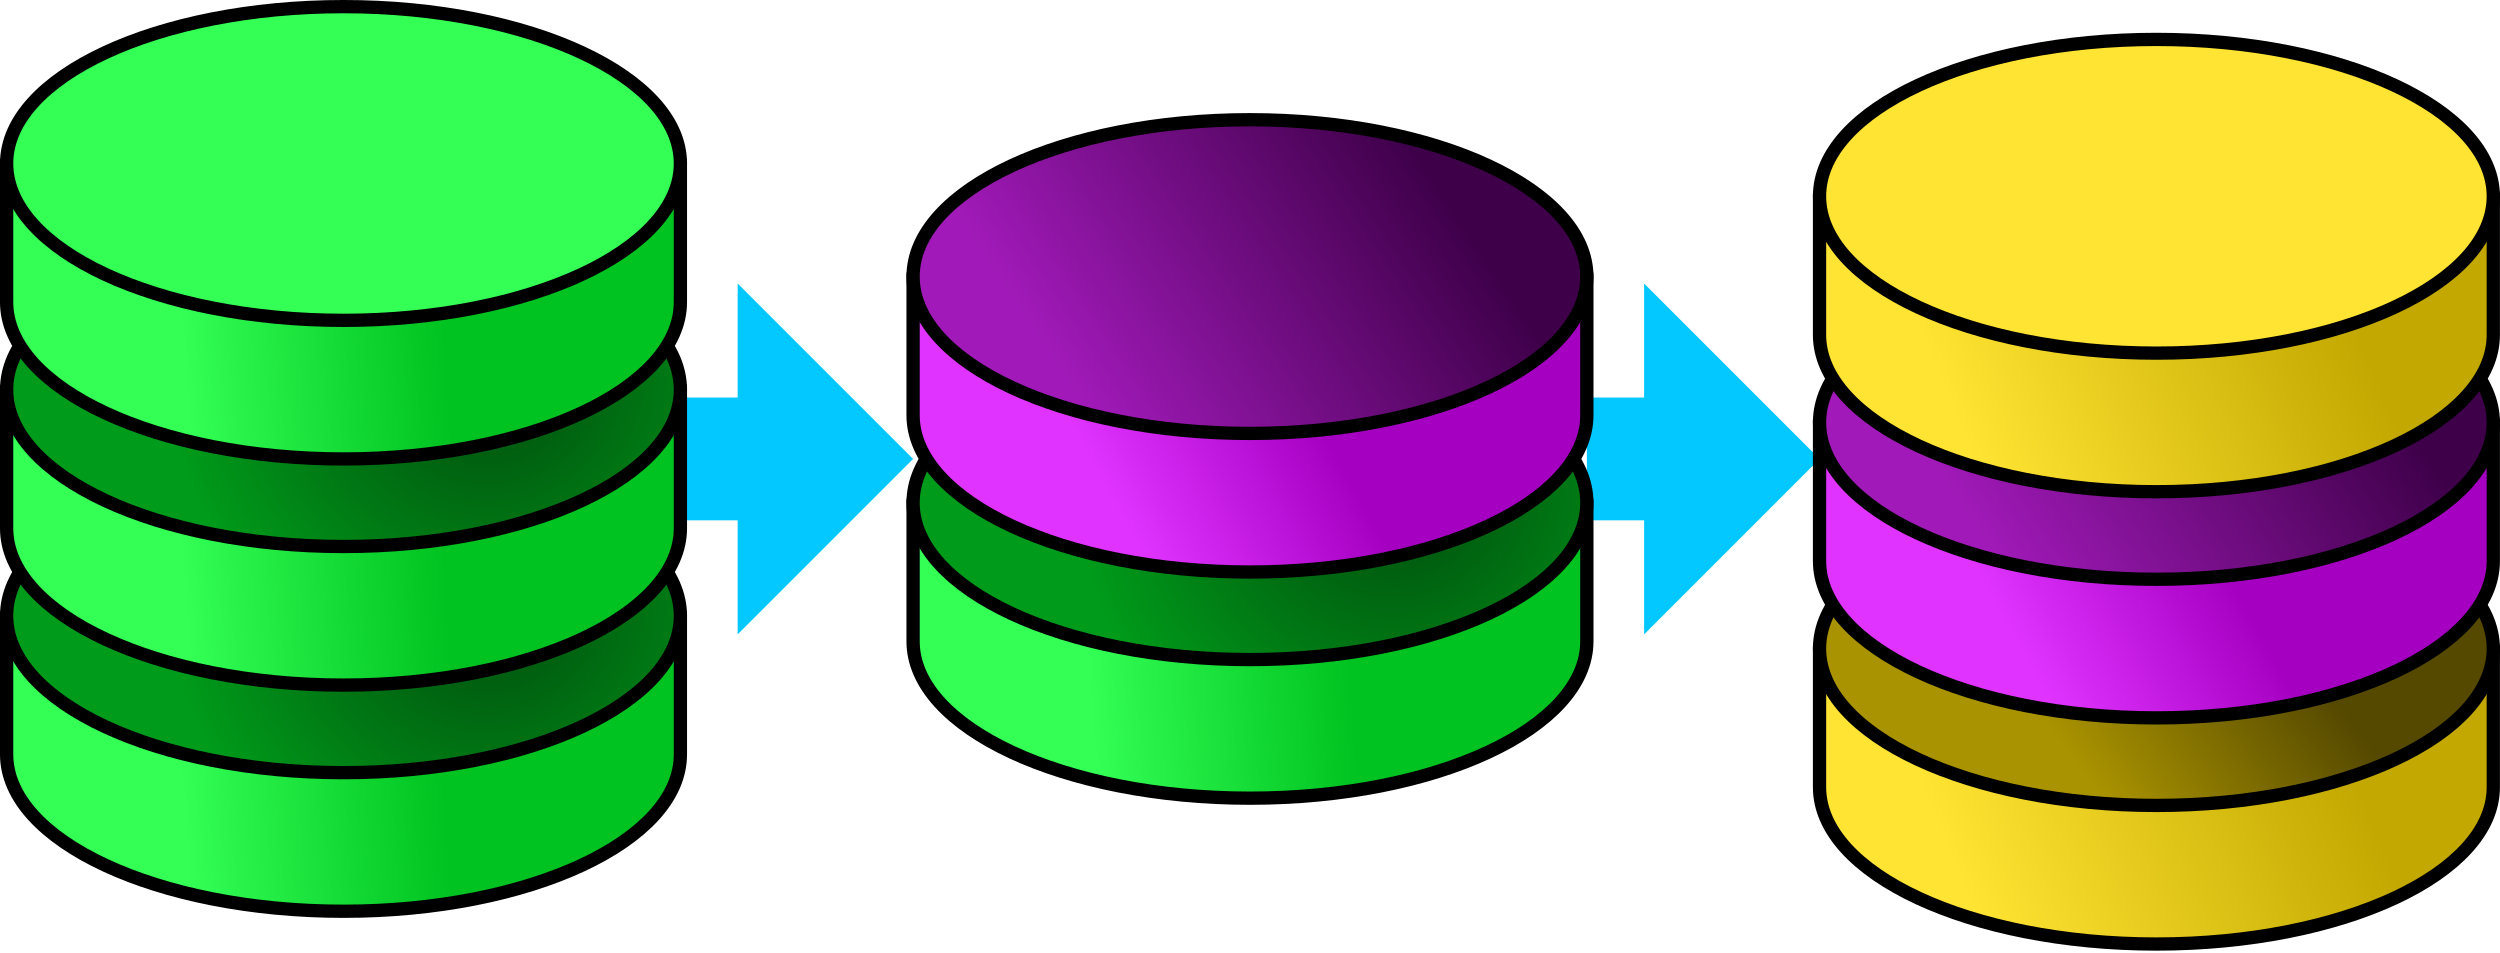
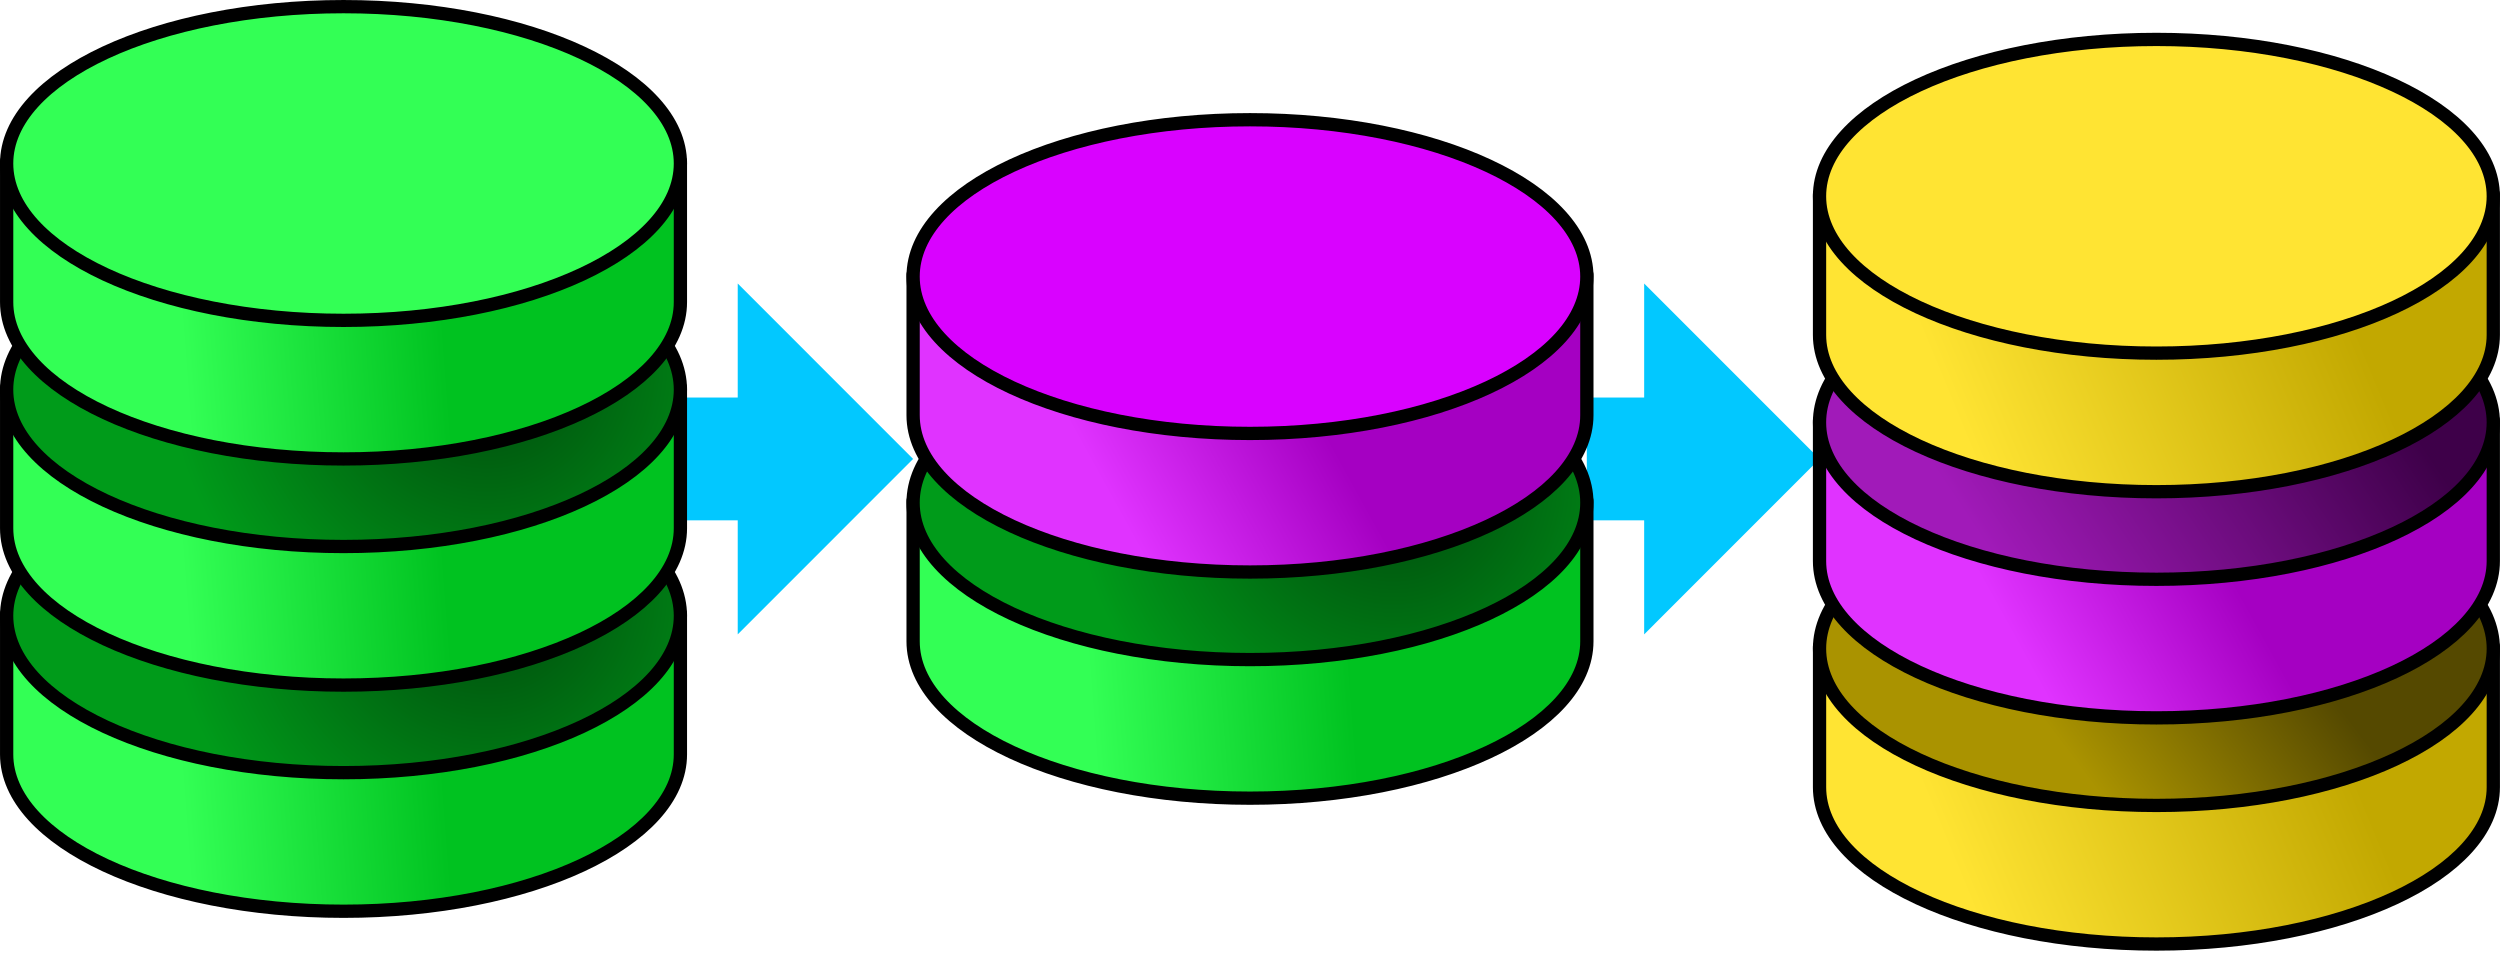
<svg xmlns="http://www.w3.org/2000/svg" width="100%" height="100%" viewBox="0 0 785 299" version="1.1" xml:space="preserve" style="fill-rule:evenodd;clip-rule:evenodd;stroke-linecap:round;stroke-linejoin:round;stroke-miterlimit:1.5;">
-   <path d="M498.271,163.389L498.271,124.829L516.248,124.829L516.248,89.023L571.334,144.109L516.248,199.195L516.248,163.389L498.271,163.389Z" style="fill:rgb(2,200,255);" />
-   <path d="M213.645,163.389L213.645,124.829L231.623,124.829L231.623,89.023L286.709,144.109L231.623,199.195L231.623,163.389L213.645,163.389Z" style="fill:rgb(2,200,255);" />
-   <g>
-     <g>
-       <path d="M2.083,236.881L2.083,192.71L213.645,192.71L213.645,236.881C213.645,264.064 166.246,286.134 107.864,286.134C49.482,286.134 2.083,264.064 2.083,236.881Z" style="fill:url(#_Linear1);stroke:black;stroke-width:4.17px;" />
-       <ellipse cx="107.864" cy="193.362" rx="105.781" ry="49.253" style="fill:url(#_Radial2);stroke:black;stroke-width:4.17px;" />
+   <g transform="matrix(1,0,0,1,-127.504,-229.599)">
+     <g transform="matrix(3.35991,0,0,4.79786,-5132.05,-3024.01)">
+       <path d="M1713.68,712.192L1713.68,704.155L1719.04,704.155L1719.04,696.692L1735.43,708.173L1719.04,719.655L1719.04,712.192L1713.68,712.192Z" style="fill:rgb(2,200,255);" />
    </g>
-     <g>
-       <path d="M2.083,165.868L2.083,121.697L213.645,121.697L213.645,165.868C213.645,193.052 166.246,215.121 107.864,215.121C49.482,215.121 2.083,193.052 2.083,165.868Z" style="fill:url(#_Linear3);stroke:black;stroke-width:4.17px;" />
-       <ellipse cx="107.864" cy="122.349" rx="105.781" ry="49.253" style="fill:url(#_Radial4);stroke:black;stroke-width:4.17px;" />
+     <g transform="matrix(3.35991,0,0,4.79786,-5416.67,-3024.01)">
+       <path d="M1713.68,712.192L1713.68,704.155L1719.04,704.155L1719.04,696.692L1735.43,708.173L1719.04,719.655L1719.04,712.192L1713.68,712.192Z" style="fill:rgb(2,200,255);" />
    </g>
-     <g>
-       <path d="M2.083,94.856L2.083,50.684L213.645,50.684L213.645,94.856C213.645,122.039 166.246,144.109 107.864,144.109C49.482,144.109 2.083,122.039 2.083,94.856Z" style="fill:url(#_Linear5);stroke:black;stroke-width:4.17px;" />
-       <ellipse cx="107.864" cy="51.336" rx="105.781" ry="49.253" style="fill:rgb(51,255,85);stroke:black;stroke-width:4.17px;" />
+     <g transform="matrix(1,0,0,1,-1283.2,-663.113)">
+       <g transform="matrix(0.503364,0,0,0.503364,799.203,335.379)">
+         <g transform="matrix(1,0,0,1,60.9794,271.708)">
+           <path d="M1158,1306.11L1158,1218.35L1578.29,1218.35L1578.29,1306.11C1578.29,1360.11 1484.13,1403.95 1368.14,1403.95C1252.16,1403.95 1158,1360.11 1158,1306.11Z" style="fill:url(#_Linear1);stroke:black;stroke-width:8.28px;" />
+         </g>
+         <g transform="matrix(1,0,0,1,60.9794,185.252)">
+           <ellipse cx="1368.14" cy="1306.11" rx="210.148" ry="97.848" style="fill:url(#_Radial2);stroke:black;stroke-width:8.28px;" />
+         </g>
+       </g>
+       <g transform="matrix(0.503364,0,0,0.503364,799.203,264.366)">
+         <g transform="matrix(1,0,0,1,60.9794,271.708)">
+           <path d="M1158,1306.11L1158,1218.35L1578.29,1218.35L1578.29,1306.11C1578.29,1360.11 1484.13,1403.95 1368.14,1403.95C1252.16,1403.95 1158,1360.11 1158,1306.11Z" style="fill:url(#_Linear3);stroke:black;stroke-width:8.28px;" />
+         </g>
+         <g transform="matrix(1,0,0,1,60.9794,185.252)">
+           <ellipse cx="1368.14" cy="1306.11" rx="210.148" ry="97.848" style="fill:url(#_Radial4);stroke:black;stroke-width:8.28px;" />
+         </g>
+       </g>
+       <g transform="matrix(0.503364,0,0,0.503364,799.203,193.354)">
+         <g transform="matrix(1,0,0,1,60.9794,271.708)">
+           <path d="M1158,1306.11L1158,1218.35L1578.29,1218.35L1578.29,1306.11C1578.29,1360.11 1484.13,1403.95 1368.14,1403.95C1252.16,1403.95 1158,1360.11 1158,1306.11Z" style="fill:url(#_Linear5);stroke:black;stroke-width:8.28px;" />
+         </g>
+         <g transform="matrix(1,0,0,1,60.9794,185.252)">
+           <ellipse cx="1368.14" cy="1306.11" rx="210.148" ry="97.848" style="fill:rgb(51,255,85);stroke:black;stroke-width:8.28px;" />
+         </g>
+       </g>
    </g>
-   </g>
-   <g>
-     <path d="M571.334,247.173L571.334,203.002L782.896,203.002L782.896,247.173C782.896,274.357 735.497,296.426 677.115,296.426C618.733,296.426 571.334,274.357 571.334,247.173Z" style="fill:url(#_Linear6);stroke:black;stroke-width:4.17px;" />
-     <ellipse cx="677.115" cy="203.654" rx="105.781" ry="49.253" style="fill:url(#_Linear7);stroke:black;stroke-width:4.17px;" />
-   </g>
-   <g>
-     <g>
-       <path d="M571.334,176.161L571.334,131.99L782.896,131.99L782.896,176.161C782.896,203.344 735.497,225.414 677.115,225.414C618.733,225.414 571.334,203.344 571.334,176.161Z" style="fill:url(#_Linear8);stroke:black;stroke-width:4.17px;" />
-       <ellipse cx="677.115" cy="132.642" rx="105.781" ry="49.253" style="fill:url(#_Linear9);stroke:black;stroke-width:4.17px;" />
+     <g transform="matrix(0.503364,0,0,0.503364,85.2506,-317.442)">
+       <g transform="matrix(1,0,0,1,60.9794,271.708)">
+         <path d="M1158,1306.11L1158,1218.35L1578.29,1218.35L1578.29,1306.11C1578.29,1360.11 1484.13,1403.95 1368.14,1403.95C1252.16,1403.95 1158,1360.11 1158,1306.11Z" style="fill:url(#_Linear6);stroke:black;stroke-width:8.28px;" />
+       </g>
+       <g transform="matrix(1,0,0,1,60.9794,185.252)">
+         <ellipse cx="1368.14" cy="1306.11" rx="210.148" ry="97.848" style="fill:url(#_Linear7);stroke:black;stroke-width:8.28px;" />
+       </g>
    </g>
-     <g>
-       <path d="M571.334,105.148L571.334,60.977L782.896,60.977L782.896,105.148C782.896,132.332 735.497,154.401 677.115,154.401C618.733,154.401 571.334,132.332 571.334,105.148Z" style="fill:url(#_Linear10);stroke:black;stroke-width:4.17px;" />
-       <ellipse cx="677.115" cy="61.629" rx="105.781" ry="49.253" style="fill:rgb(255,228,51);stroke:black;stroke-width:4.17px;" />
+     <g transform="matrix(1,0,0,1,-999.373,-652.821)">
+       <g transform="matrix(0.503364,0,0,0.503364,1084.62,264.366)">
+         <g transform="matrix(1,0,0,1,60.9794,271.708)">
+           <path d="M1158,1306.11L1158,1218.35L1578.29,1218.35L1578.29,1306.11C1578.29,1360.11 1484.13,1403.95 1368.14,1403.95C1252.16,1403.95 1158,1360.11 1158,1306.11Z" style="fill:url(#_Linear8);stroke:black;stroke-width:8.28px;" />
+         </g>
+         <g transform="matrix(1,0,0,1,60.9794,185.252)">
+           <ellipse cx="1368.14" cy="1306.11" rx="210.148" ry="97.848" style="fill:url(#_Linear9);stroke:black;stroke-width:8.28px;" />
+         </g>
+       </g>
+       <g transform="matrix(0.503364,0,0,0.503364,1084.62,193.354)">
+         <g transform="matrix(1,0,0,1,60.9794,271.708)">
+           <path d="M1158,1306.11L1158,1218.35L1578.29,1218.35L1578.29,1306.11C1578.29,1360.11 1484.13,1403.95 1368.14,1403.95C1252.16,1403.95 1158,1360.11 1158,1306.11Z" style="fill:url(#_Linear10);stroke:black;stroke-width:8.28px;" />
+         </g>
+         <g transform="matrix(1,0,0,1,60.9794,185.252)">
+           <ellipse cx="1368.14" cy="1306.11" rx="210.148" ry="97.848" style="fill:rgb(255,228,51);stroke:black;stroke-width:8.28px;" />
+         </g>
+       </g>
    </g>
-   </g>
-   <g>
-     <g>
-       <path d="M286.709,201.375L286.709,157.203L498.271,157.203L498.271,201.375C498.271,228.558 450.872,250.628 392.49,250.628C334.108,250.628 286.709,228.558 286.709,201.375Z" style="fill:url(#_Linear11);stroke:black;stroke-width:4.17px;" />
-       <ellipse cx="392.49" cy="157.855" rx="105.781" ry="49.253" style="fill:url(#_Radial12);stroke:black;stroke-width:4.17px;" />
-     </g>
-     <g>
-       <path d="M286.709,130.362L286.709,86.191L498.271,86.191L498.271,130.362C498.271,157.545 450.872,179.615 392.49,179.615C334.108,179.615 286.709,157.545 286.709,130.362Z" style="fill:url(#_Linear13);stroke:black;stroke-width:4.17px;" />
-       <ellipse cx="392.49" cy="86.843" rx="105.781" ry="49.253" style="fill:url(#_Linear14);stroke:black;stroke-width:4.17px;" />
+     <g transform="matrix(1,0,0,1,-1604.1,-690.359)">
+       <g transform="matrix(0.503364,0,0,0.503364,1404.73,327.118)">
+         <g transform="matrix(1,0,0,1,60.9794,271.708)">
+           <path d="M1158,1306.11L1158,1218.35L1578.29,1218.35L1578.29,1306.11C1578.29,1360.11 1484.13,1403.95 1368.14,1403.95C1252.16,1403.95 1158,1360.11 1158,1306.11Z" style="fill:url(#_Linear11);stroke:black;stroke-width:8.28px;" />
+         </g>
+         <g transform="matrix(1,0,0,1,60.9794,185.252)">
+           <ellipse cx="1368.14" cy="1306.11" rx="210.148" ry="97.848" style="fill:url(#_Radial12);stroke:black;stroke-width:8.28px;" />
+         </g>
+       </g>
+       <g transform="matrix(0.503364,0,0,0.503364,1404.73,256.106)">
+         <g transform="matrix(1,0,0,1,60.9794,271.708)">
+           <path d="M1158,1306.11L1158,1218.35L1578.29,1218.35L1578.29,1306.11C1578.29,1360.11 1484.13,1403.95 1368.14,1403.95C1252.16,1403.95 1158,1360.11 1158,1306.11Z" style="fill:url(#_Linear13);stroke:black;stroke-width:8.28px;" />
+         </g>
+         <g transform="matrix(1,0,0,1,60.9794,185.252)">
+           <ellipse cx="1368.14" cy="1306.11" rx="210.148" ry="97.848" style="fill:rgb(217,2,255);stroke:black;stroke-width:8.28px;" />
+         </g>
+       </g>
    </g>
  </g>
  <defs>
-     <linearGradient id="_Linear1" x1="0" y1="0" x2="1" y2="0" gradientUnits="userSpaceOnUse" gradientTransform="matrix(81.8283,-6.10621,6.10621,81.8283,58.1076,258.997)">
+     <linearGradient id="_Linear1" x1="0" y1="0" x2="1" y2="0" gradientUnits="userSpaceOnUse" gradientTransform="matrix(162.563,-12.1308,12.1308,162.563,1269.3,1350.04)">
      <stop offset="0" style="stop-color:rgb(51,255,85);stop-opacity:1" />
      <stop offset="1" style="stop-color:rgb(0,194,32);stop-opacity:1" />
    </linearGradient>
-     <radialGradient id="_Radial2" cx="0" cy="0" r="1" gradientUnits="userSpaceOnUse" gradientTransform="matrix(-73.2087,68.1668,-68.1668,-73.2087,152.816,185.804)">
+     <radialGradient id="_Radial2" cx="0" cy="0" r="1" gradientUnits="userSpaceOnUse" gradientTransform="matrix(-145.439,135.423,-135.423,-145.439,1457.45,1291.09)">
      <stop offset="0" style="stop-color:rgb(0,73,12);stop-opacity:1" />
      <stop offset="1" style="stop-color:rgb(0,155,26);stop-opacity:1" />
    </radialGradient>
-     <linearGradient id="_Linear3" x1="0" y1="0" x2="1" y2="0" gradientUnits="userSpaceOnUse" gradientTransform="matrix(81.8283,-6.10621,6.10621,81.8283,58.1076,187.984)">
+     <linearGradient id="_Linear3" x1="0" y1="0" x2="1" y2="0" gradientUnits="userSpaceOnUse" gradientTransform="matrix(162.563,-12.1308,12.1308,162.563,1269.3,1350.04)">
      <stop offset="0" style="stop-color:rgb(51,255,85);stop-opacity:1" />
      <stop offset="1" style="stop-color:rgb(0,194,32);stop-opacity:1" />
    </linearGradient>
-     <radialGradient id="_Radial4" cx="0" cy="0" r="1" gradientUnits="userSpaceOnUse" gradientTransform="matrix(-73.2087,68.1668,-68.1668,-73.2087,152.816,114.791)">
+     <radialGradient id="_Radial4" cx="0" cy="0" r="1" gradientUnits="userSpaceOnUse" gradientTransform="matrix(-145.439,135.423,-135.423,-145.439,1457.45,1291.09)">
      <stop offset="0" style="stop-color:rgb(0,73,12);stop-opacity:1" />
      <stop offset="1" style="stop-color:rgb(0,155,26);stop-opacity:1" />
    </radialGradient>
-     <linearGradient id="_Linear5" x1="0" y1="0" x2="1" y2="0" gradientUnits="userSpaceOnUse" gradientTransform="matrix(81.8283,-6.10621,6.10621,81.8283,58.1076,116.972)">
+     <linearGradient id="_Linear5" x1="0" y1="0" x2="1" y2="0" gradientUnits="userSpaceOnUse" gradientTransform="matrix(162.563,-12.1308,12.1308,162.563,1269.3,1350.04)">
      <stop offset="0" style="stop-color:rgb(51,255,85);stop-opacity:1" />
      <stop offset="1" style="stop-color:rgb(0,194,32);stop-opacity:1" />
    </linearGradient>
-     <linearGradient id="_Linear6" x1="0" y1="0" x2="1" y2="0" gradientUnits="userSpaceOnUse" gradientTransform="matrix(116.93,-48.6011,48.6011,116.93,614.723,274.015)">
+     <linearGradient id="_Linear6" x1="0" y1="0" x2="1" y2="0" gradientUnits="userSpaceOnUse" gradientTransform="matrix(232.296,-96.5527,96.5527,232.296,1244.19,1359.43)">
      <stop offset="0" style="stop-color:rgb(255,228,51);stop-opacity:1" />
      <stop offset="1" style="stop-color:rgb(194,168,0);stop-opacity:1" />
    </linearGradient>
-     <linearGradient id="_Linear7" x1="0" y1="0" x2="1" y2="0" gradientUnits="userSpaceOnUse" gradientTransform="matrix(61.4536,-46.2328,46.2328,61.4536,649.666,236.67)">
+     <linearGradient id="_Linear7" x1="0" y1="0" x2="1" y2="0" gradientUnits="userSpaceOnUse" gradientTransform="matrix(122.086,-91.8478,91.8478,122.086,1313.61,1371.7)">
      <stop offset="0" style="stop-color:rgb(170,147,0);stop-opacity:1" />
      <stop offset="1" style="stop-color:rgb(85,73,0);stop-opacity:1" />
    </linearGradient>
-     <linearGradient id="_Linear8" x1="0" y1="0" x2="1" y2="0" gradientUnits="userSpaceOnUse" gradientTransform="matrix(60.4254,-33.4544,33.4544,60.4254,634.229,203.654)">
+     <linearGradient id="_Linear8" x1="0" y1="0" x2="1" y2="0" gradientUnits="userSpaceOnUse" gradientTransform="matrix(120.043,-66.4616,66.4616,120.043,1282.94,1360.73)">
      <stop offset="0" style="stop-color:rgb(224,51,255);stop-opacity:1" />
      <stop offset="1" style="stop-color:rgb(165,0,194);stop-opacity:1" />
    </linearGradient>
-     <linearGradient id="_Linear9" x1="0" y1="0" x2="1" y2="0" gradientUnits="userSpaceOnUse" gradientTransform="matrix(-109.257,73.6358,-73.6358,-109.257,727.094,89.2298)">
+     <linearGradient id="_Linear9" x1="0" y1="0" x2="1" y2="0" gradientUnits="userSpaceOnUse" gradientTransform="matrix(-217.055,146.287,-146.287,-217.055,1467.43,1219.86)">
      <stop offset="0" style="stop-color:rgb(62,0,73);stop-opacity:1" />
      <stop offset="1" style="stop-color:rgb(161,26,185);stop-opacity:1" />
    </linearGradient>
-     <linearGradient id="_Linear10" x1="0" y1="0" x2="1" y2="0" gradientUnits="userSpaceOnUse" gradientTransform="matrix(116.93,-48.6011,48.6011,116.93,614.723,131.99)">
+     <linearGradient id="_Linear10" x1="0" y1="0" x2="1" y2="0" gradientUnits="userSpaceOnUse" gradientTransform="matrix(232.296,-96.5527,96.5527,232.296,1244.19,1359.43)">
      <stop offset="0" style="stop-color:rgb(255,228,51);stop-opacity:1" />
      <stop offset="1" style="stop-color:rgb(194,168,0);stop-opacity:1" />
    </linearGradient>
-     <linearGradient id="_Linear11" x1="0" y1="0" x2="1" y2="0" gradientUnits="userSpaceOnUse" gradientTransform="matrix(81.8283,-6.10621,6.10621,81.8283,342.733,223.491)">
+     <linearGradient id="_Linear11" x1="0" y1="0" x2="1" y2="0" gradientUnits="userSpaceOnUse" gradientTransform="matrix(162.563,-12.1308,12.1308,162.563,1269.3,1350.04)">
      <stop offset="0" style="stop-color:rgb(51,255,85);stop-opacity:1" />
      <stop offset="1" style="stop-color:rgb(0,194,32);stop-opacity:1" />
    </linearGradient>
-     <radialGradient id="_Radial12" cx="0" cy="0" r="1" gradientUnits="userSpaceOnUse" gradientTransform="matrix(-73.2087,68.1668,-68.1668,-73.2087,437.442,150.298)">
+     <radialGradient id="_Radial12" cx="0" cy="0" r="1" gradientUnits="userSpaceOnUse" gradientTransform="matrix(-145.439,135.423,-135.423,-145.439,1457.45,1291.09)">
      <stop offset="0" style="stop-color:rgb(0,73,12);stop-opacity:1" />
      <stop offset="1" style="stop-color:rgb(0,155,26);stop-opacity:1" />
    </radialGradient>
-     <linearGradient id="_Linear13" x1="0" y1="0" x2="1" y2="0" gradientUnits="userSpaceOnUse" gradientTransform="matrix(60.4254,-33.4544,33.4544,60.4254,349.604,157.855)">
+     <linearGradient id="_Linear13" x1="0" y1="0" x2="1" y2="0" gradientUnits="userSpaceOnUse" gradientTransform="matrix(120.043,-66.4616,66.4616,120.043,1282.94,1360.73)">
      <stop offset="0" style="stop-color:rgb(224,51,255);stop-opacity:1" />
      <stop offset="1" style="stop-color:rgb(165,0,194);stop-opacity:1" />
    </linearGradient>
-     <linearGradient id="_Linear14" x1="0" y1="0" x2="1" y2="0" gradientUnits="userSpaceOnUse" gradientTransform="matrix(-109.257,73.6358,-73.6358,-109.257,442.469,43.431)">
-       <stop offset="0" style="stop-color:rgb(62,0,73);stop-opacity:1" />
-       <stop offset="1" style="stop-color:rgb(161,26,185);stop-opacity:1" />
-     </linearGradient>
  </defs>
</svg>
